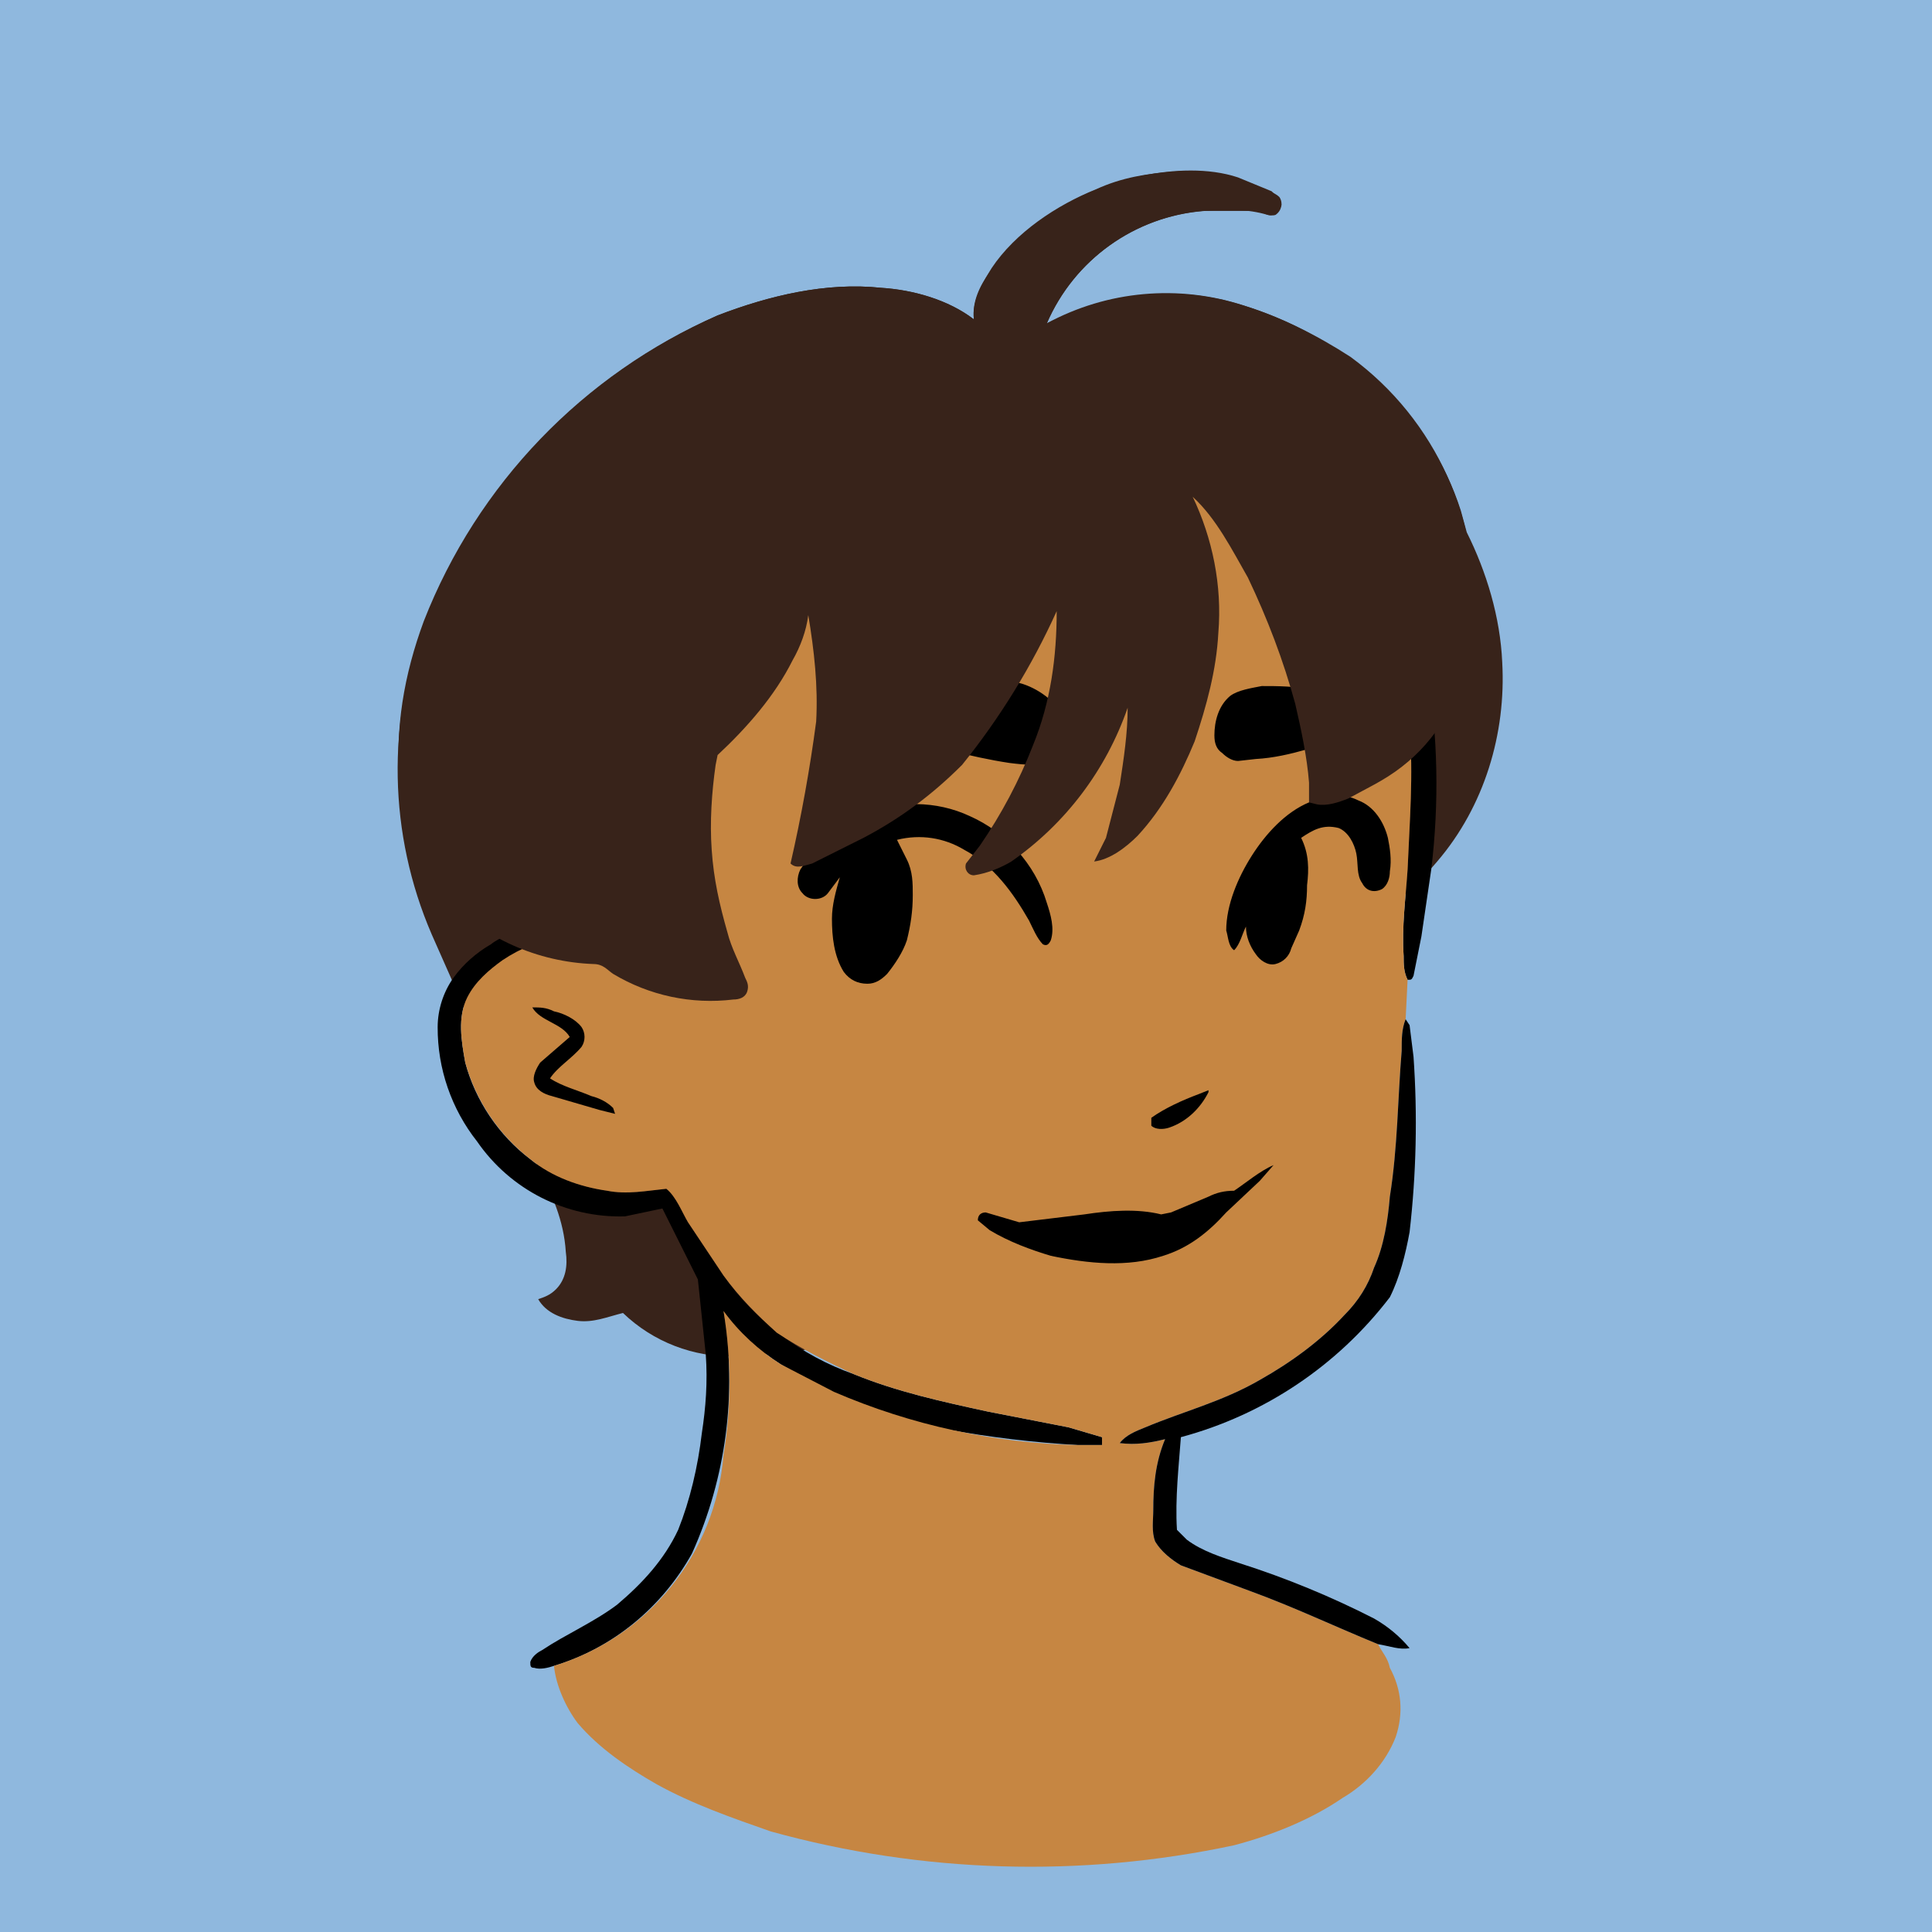
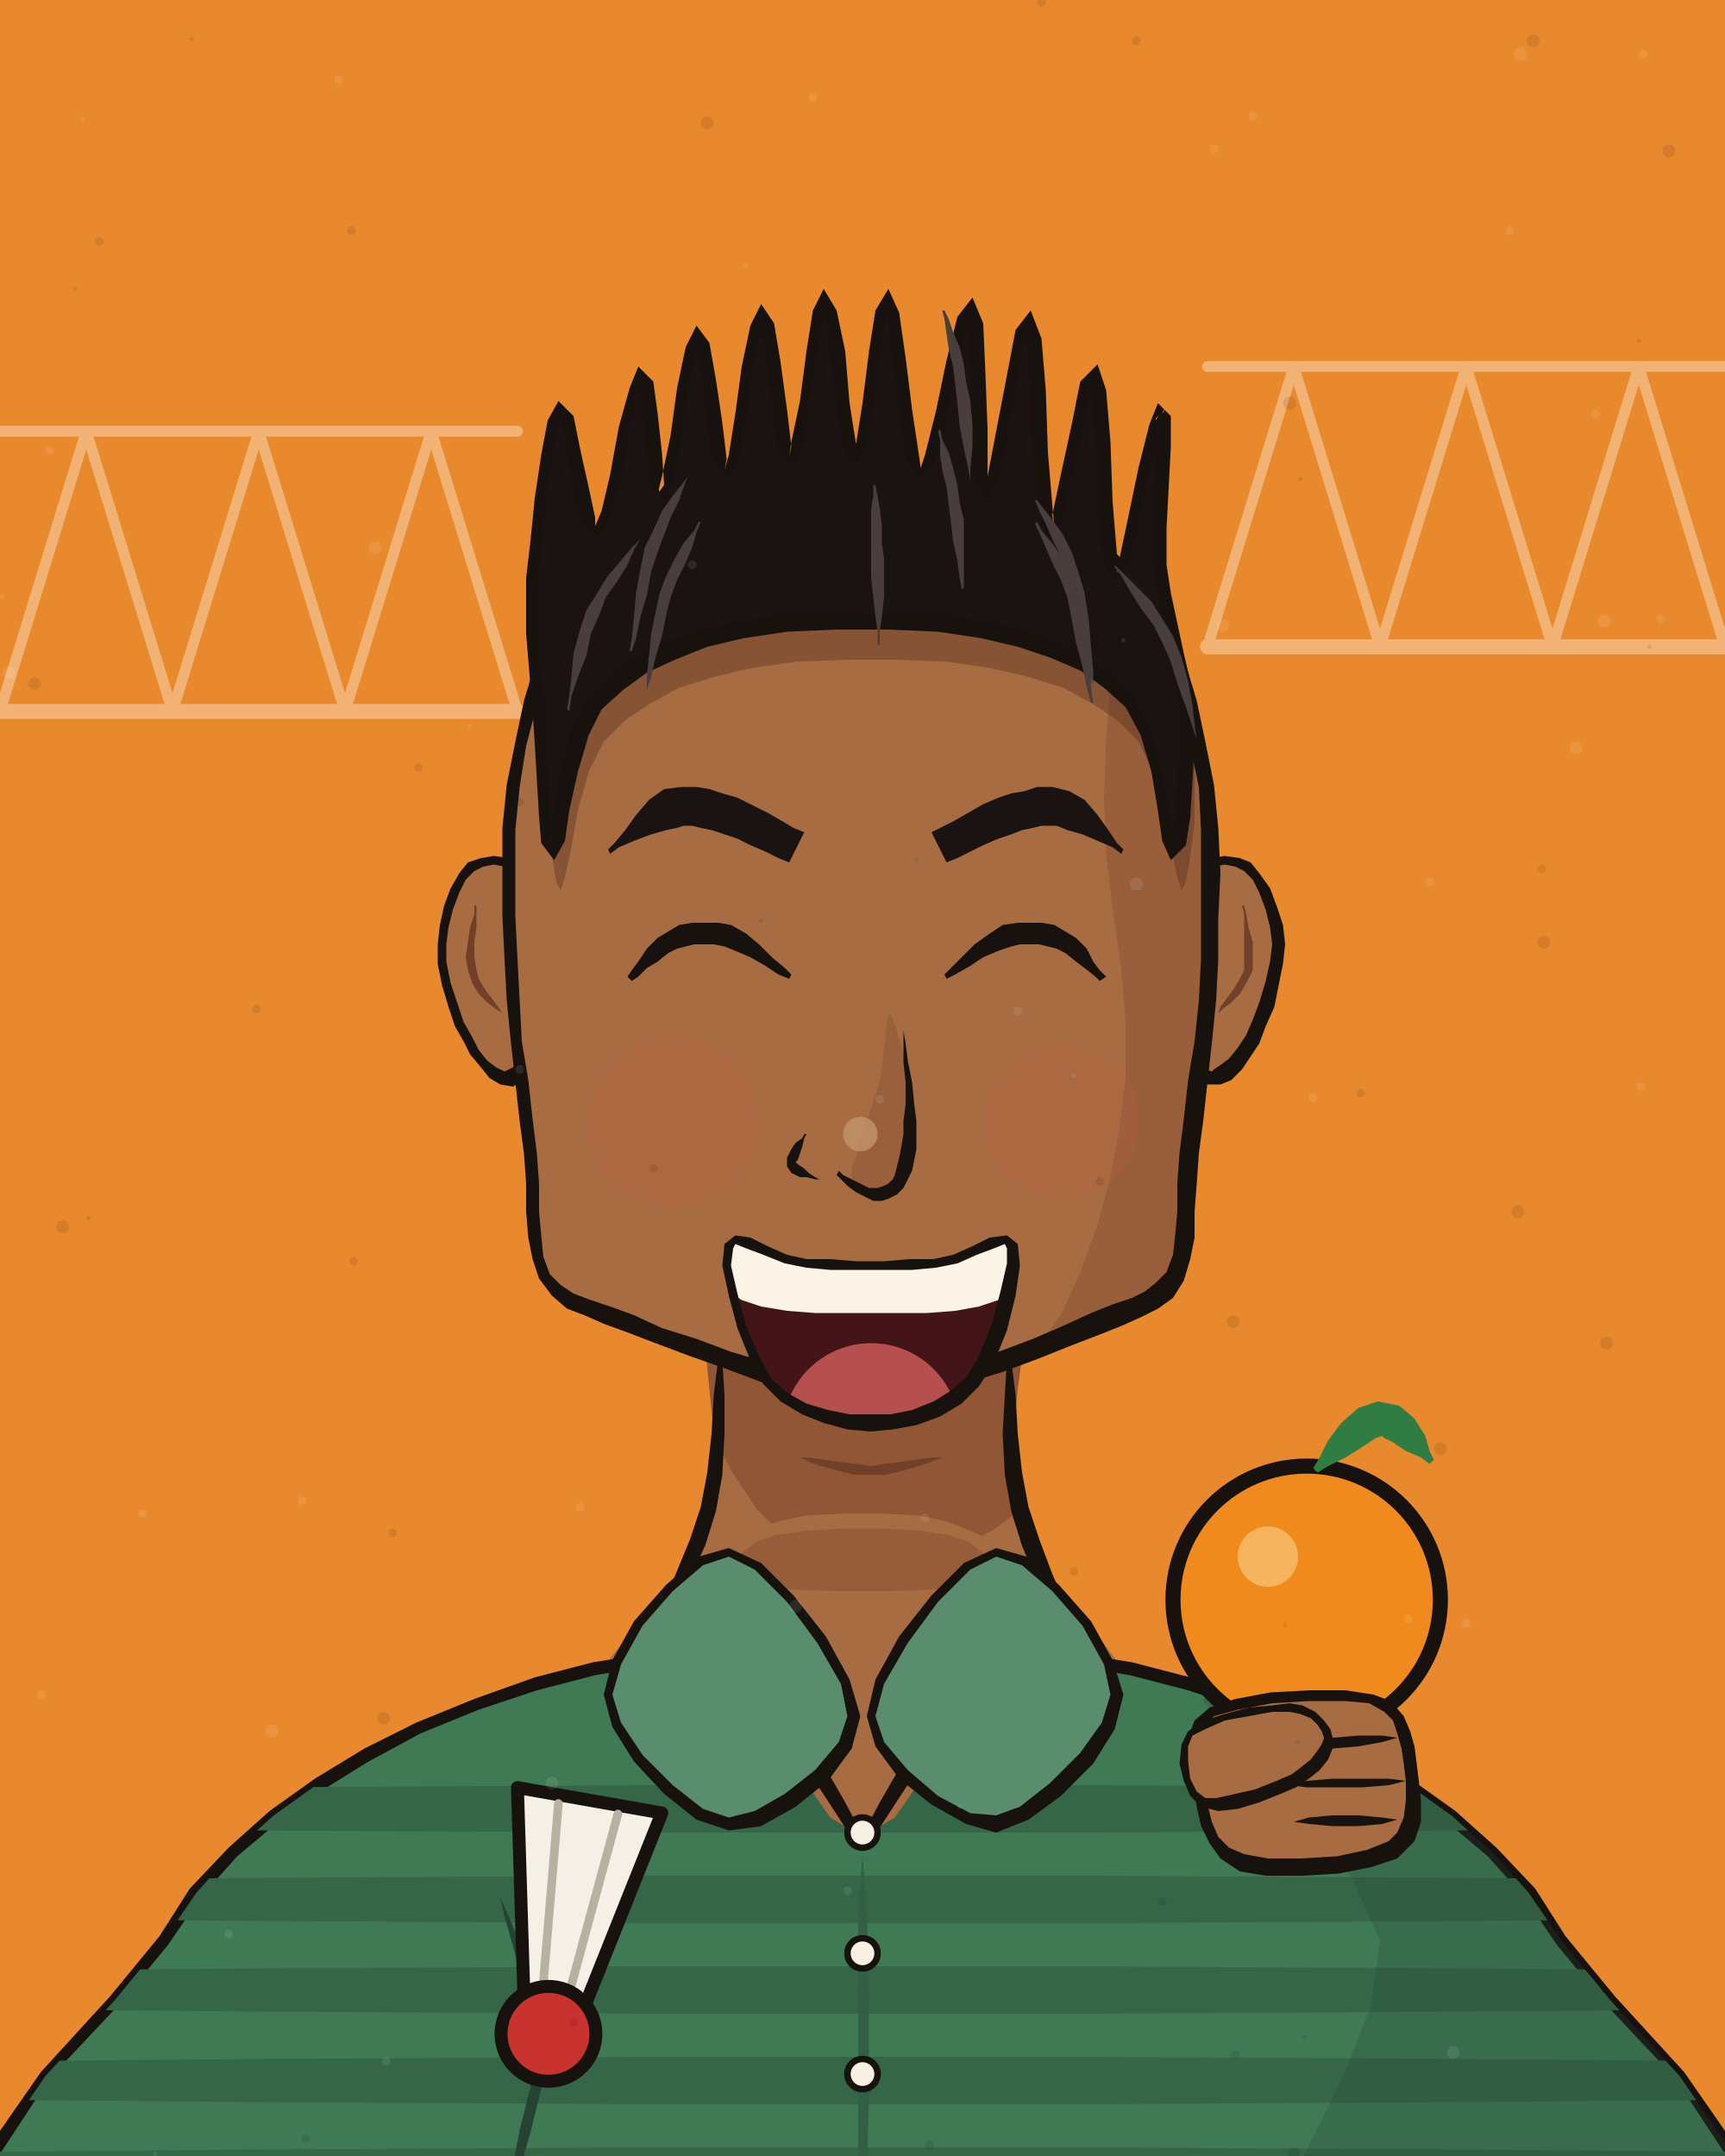
- <svg xmlns="http://www.w3.org/2000/svg" viewBox="0 0 980 980" fill="none" shape-rendering="auto">
-   <mask id="viewboxMask">
-     <rect width="980" height="980" rx="0" ry="0" x="0" y="0" fill="#fff" />
-   </mask>
-   <g mask="url(#viewboxMask)">
-     <rect fill="#8fb8de" width="980" height="980" x="0" y="0" />
-     <g transform="translate(10 -60)">
-       <path d="M586 147c15-1 29 1 42 8 4 2 8 2 11 5 2 3 1 7-2 9-3 1-6-1-9-2h-28a95 95 0 0 0-79 57c15-7 30-13 47-14 14-2 28-1 42 2 29 7 56 21 78 41 20 18 35 41 43 66l3 11c10 20 17 43 18 66 2 36-9 73-33 101-11 13-23 23-38 32l4 44 1 17a143 143 0 0 1-111 128c-17 4-35 6-52 5h-33c-23 1-47 7-69 15l-24 7c-11 3-23 1-34 3a79 79 0 0 1-57-22c-8 2-15 5-23 4s-16-4-20-11c3-1 6-2 9-5 5-5 6-12 5-19-1-16-7-29-14-43l-17-36-14-30-23-52a211 211 0 0 1-3-160 282 282 0 0 1 148-154c26-10 55-17 83-14 16 1 34 6 47 16-1-9 4-18 9-26 12-18 33-32 53-40 13-6 26-8 40-9Z" fill="#38231a" />
-       <path d="M495 234c28 1 56 6 84 15a201 201 0 0 1 100 65c19 25 31 55 35 86a361 361 0 0 1 2 101l-5 34-4 20c-1 2-1 2-3 2-2-4-2-8-2-12-1-15 1-29 2-44 1-24 3-48 1-72l-6-45c-7-28-20-54-40-75-18-18-40-33-63-43-22-9-44-15-67-19-18-3-36-4-54-4a277 277 0 0 0-128 29c-13 9-25 20-35 32a276 276 0 0 0-55 139c-1 24 0 47 8 70l7 15 12 1 1 3c-3 2-7 2-11 3-10 2-20 6-29 12-7 5-14 11-18 19-5 10-3 22-1 33 5 19 17 37 33 49 11 9 25 14 39 16 10 2 20 0 30-1 5 4 8 12 11 17l18 27a136 136 0 0 0 66 50c22 9 45 14 68 19l41 8 17 5v4h-12a535 535 0 0 1-67-8 255 255 0 0 1-84-33c-11-7-21-16-29-27a214 214 0 0 1-16 123c-15 27-40 48-70 57-3 1-7 2-10 1-2 0-2-1-2-3 1-3 4-5 6-6 12-8 26-14 38-23 13-11 24-23 31-38 6-15 10-32 12-49 2-13 3-26 2-40l-4-38-18-36-19 4a88 88 0 0 1-75-38 93 93 0 0 1-20-58c0-9 3-18 8-25s12-13 19-17c5-4 12-6 18-8l-9-24c-5-22-5-45-2-67a292 292 0 0 1 63-149c9-10 18-19 29-26 7-4 14-5 20-9 43-19 90-25 137-22Z" fill="#000" />
-       <path d="M475 243a276 276 0 0 1 121 23c23 10 45 25 63 43 20 21 33 47 40 75l6 45c2 24 0 48-1 72-1 15-3 29-2 44 0 4 0 8 2 12l-1 20c-2 5-2 10-2 16-2 24-2 49-6 74-1 12-3 25-8 36-3 9-8 17-15 24-12 13-27 24-43 33-19 11-39 16-58 24-5 2-10 4-13 8 8 1 15 0 23-2-5 12-6 24-6 36 0 5-1 11 1 16 3 5 8 9 13 12l35 13c22 8 43 18 65 27 2 4 5 7 6 12 6 11 7 23 3 35-5 13-15 24-27 31-16 11-36 19-55 24a494 494 0 0 1-235-7c-20-7-40-14-58-24-14-8-29-18-40-31-6-8-11-19-12-29a122 122 0 0 0 86-107c4-24 4-49 0-73 8 11 18 20 29 27l27 14a331 331 0 0 0 124 27h12v-4l-17-5-41-8c-23-5-46-10-68-19-13-6-27-13-39-21-10-9-19-18-27-29l-18-27c-3-5-6-13-11-17-10 1-20 3-30 1-14-2-28-7-39-16a94 94 0 0 1-33-49c-2-11-4-23 1-33 4-8 11-14 18-19 9-6 19-10 29-12 4-1 8-1 11-3l-1-3-12-1-7-15c-8-23-9-46-7-70a276 276 0 0 1 54-139c10-12 22-23 35-32a277 277 0 0 1 128-30Z" fill="#c68642" />
-       <path d="M260 571c4 0 7 0 11 2 5 1 11 4 14 8 2 3 2 7 0 10-5 6-12 10-16 16 6 4 14 6 21 9 4 1 8 3 11 6l1 3-8-2-24-7c-4-1-8-3-9-7-1-3 1-7 3-10l15-13c-4-7-15-8-19-15ZM703 577l2 3 2 16a483 483 0 0 1-2 89c-2 11-5 23-10 33a198 198 0 0 1-106 71c-1 14-3 31-2 47l5 5c8 6 18 9 27 12a451 451 0 0 1 68 28c7 4 13 9 18 15-5 1-10-1-16-2-22-9-43-19-65-27l-35-13c-5-3-10-7-13-12-2-5-1-11-1-16 0-12 1-24 6-36-8 2-15 3-23 2 3-4 8-6 13-8 19-8 39-13 58-24 16-9 31-20 43-33 7-7 12-15 15-24 5-11 7-24 8-36 4-25 4-50 6-74 0-6 0-11 2-16Z" fill="#000" />
-       <path d="M679 466c8 3 13 11 15 19 1 5 2 11 1 17 0 3-1 7-4 9-4 2-8 1-10-3-3-4-2-10-3-15s-4-11-9-13c-8-2-13 1-19 5 4 8 4 16 3 24 0 8-1 15-4 23l-4 9c-1 4-4 7-8 8s-8-2-10-5c-3-4-5-9-5-14-2 4-3 9-6 12-3-2-3-7-4-10 0-13 6-27 13-38s17-22 29-27c8-4 17-5 25-1ZM482 474c18 8 33 24 39 44 2 6 4 13 2 19-1 2-2 3-4 2-3-3-5-8-7-12-8-14-18-28-33-36-10-6-22-8-34-5l5 10c3 6 3 12 3 18 0 8-1 15-3 23-2 6-6 12-10 17-3 3-6 5-10 5-5 0-9-2-12-6-5-8-6-18-6-27 0-7 2-14 4-21l-6 8c-3 4-10 4-13 0-3-3-3-8-1-12 8-12 19-22 32-28 17-7 37-7 54 1Z" fill="#000000" />
-       <path d="M480 404c10 1 19 0 29 3 9 3 18 10 22 19 4 6 2 16-6 19-6 4-15 3-23 2-20-3-40-9-60-14l-20-4-10-2-4-4c2-4 6-6 10-7l20-7 18-3 24-2ZM656 410c8 1 15 4 22 7l9 4c2 2 3 6 1 8l-10 4c-17 4-33 11-51 12l-9 1c-3 0-6-2-8-4-3-2-4-5-4-9 0-7 2-15 8-20 4-3 11-4 16-5 8 0 17 0 26 2Z" fill="#000000" />
-       <path d="M603 613v1c-4 8-11 15-20 18-3 1-7 1-9-1v-4c7-5 16-9 24-12l5-2Z" fill="#000000" />
-       <path d="m636 651-7 8-17 16c-9 10-19 18-32 22-18 6-38 4-57 0-10-3-21-7-31-13l-6-5c0-3 2-4 4-4l17 5 33-4c13-2 27-3 39 0l5-1 19-8c4-2 8-3 13-3 6-4 13-10 20-13Z" fill="#000000" />
-       <path d="m618 150 17 7c2 2 5 4 5 7-1 3-4 6-7 5-10-3-21-3-32-2a95 95 0 0 0-80 57 127 127 0 0 1 100-9c19 6 37 15 54 26a153 153 0 0 1 62 138c-2 16-6 31-14 45-6 10-13 18-22 25s-18 11-27 16c-5 2-11 4-16 3l-4-1v-10c-1-13-4-27-7-40-6-22-14-43-24-64-8-14-16-30-28-41 10 21 15 45 13 69-1 19-6 37-12 55-7 17-16 34-29 48-6 6-14 12-22 13l6-12 7-27c2-13 4-26 4-39a158 158 0 0 1-59 78c-5 3-12 6-19 7-3 0-5-3-4-6l7-9c11-16 20-33 27-51 9-22 12-45 12-68a362 362 0 0 1-48 78c-15 15-31 27-50 37l-26 13c-4 1-8 3-11 0a783 783 0 0 0 13-72c1-18-1-36-4-54-1 8-4 16-8 23-9 18-23 34-38 48l-1 5c-2 14-3 29-2 43 1 15 4 28 8 42 2 8 6 15 9 23 1 2 2 4 1 7s-4 4-7 4a96 96 0 0 1-61-13c-3-2-5-5-10-5-28-1-56-13-75-34-13-16-20-36-23-56-3-29 2-57 12-84a281 281 0 0 1 149-155c26-10 55-17 83-14 16 1 34 6 47 16-1-9 3-17 8-24a128 128 0 0 1 78-49c15-3 33-4 48 1Z" fill="#38231a" />
+ <svg xmlns="http://www.w3.org/2000/svg" viewBox="0 0 800 1000" role="img">
+   <rect width="800" height="1000" fill="#e8892e" />
+   <path d="M0 330L240 330" fill="none" stroke="#f1b273" stroke-width="7" stroke-linecap="round" stroke-linejoin="round" />
+   <path d="M560 300L800 300" fill="none" stroke="#f1b273" stroke-width="7" stroke-linecap="round" stroke-linejoin="round" />
+   <path d="M0 200L240 200" fill="none" stroke="#f1b273" stroke-width="5" stroke-linecap="round" stroke-linejoin="round" />
+   <path d="M560 170L800 170" fill="none" stroke="#f1b273" stroke-width="5" stroke-linecap="round" stroke-linejoin="round" />
+   <path d="M0 330L40 200L80 330" fill="none" stroke="#f1b273" stroke-width="5" stroke-linecap="round" stroke-linejoin="round" />
+   <path d="M80 330L120 200L160 330" fill="none" stroke="#f1b273" stroke-width="5" stroke-linecap="round" stroke-linejoin="round" />
+   <path d="M160 330L200 200L240 330" fill="none" stroke="#f1b273" stroke-width="5" stroke-linecap="round" stroke-linejoin="round" />
+   <path d="M560 300L600 170L640 300" fill="none" stroke="#f1b273" stroke-width="5" stroke-linecap="round" stroke-linejoin="round" />
+   <path d="M640 300L680 170L720 300" fill="none" stroke="#f1b273" stroke-width="5" stroke-linecap="round" stroke-linejoin="round" />
+   <path d="M720 300L760 170L800 300" fill="none" stroke="#f1b273" stroke-width="5" stroke-linecap="round" stroke-linejoin="round" />
+   <path d="M335 570L327 588L326 614L329 644L332 674L331 700L319 724L301 747L283 769L274 787L282 800L316 808L369 812L430 812L484 808L518 800L526 787L517 769L500 747L482 724L471 700L469 674L472 644L476 614L475 588L467 570L447 560L417 554L385 554L355 560Z" fill="#a76c42" />
+   <clipPath id="c2">
+     <path d="M335 570L327 588L326 614L329 644L332 674L331 700L319 724L301 747L283 769L274 787L282 800L316 808L369 812L430 812L484 808L518 800L526 787L517 769L500 747L482 724L471 700L469 674L472 644L476 614L475 588L467 570L447 560L417 554L385 554L355 560Z" />
+   </clipPath>
+   <g clip-path="url(#c2)">
+     <path d="M321 590L343 581L379 577L419 578L456 582L481 590L492 605L494 626L491 650L485 673L479 690L471 702L460 710L448 716L434 720L421 722L407 722L392 721L376 718L362 711L351 700L339 682L327 657L317 630L314 606Z" fill="#905635" />
+   </g>
+   <path d="M333 620L333 631L331 647L330 665L328 683L325 699L320 714L313 731L306 746L300 760L296 770L296 770L302 761L310 749L319 734L327 717L332 701L335 684L336 665L336 647L335 631L334 620Z" fill="#18120f" />
+   <path d="M467 620L467 631L466 647L465 665L466 684L469 701L474 717L481 734L490 749L498 761L504 770L504 770L500 760L495 746L488 730L482 714L477 699L474 683L472 665L471 647L469 631L468 620Z" fill="#18120f" />
+   <path d="M40 1050L-2 1029L-3 998L21 963L53 928L76 900L91 878L108 859L127 842L148 827L170 814L194 801L221 790L248 781L275 774L300 770L322 771L342 775L361 782L380 788L400 790L420 788L439 782L458 775L478 771L500 770L525 774L552 781L579 790L606 801L630 814L652 827L673 842L692 859L709 878L724 900L747 928L779 963L803 998L802 1029L760 1050L652 1062L490 1068L310 1068L148 1062Z" fill="#3f7a55" />
+   <path fill-rule="evenodd" d="M41 1046L0 1027L0 999L23 964L55 930L78 902L93 880L110 861L129 845L150 830L171 817L195 804L222 793L249 784L276 777L300 773L322 773L341 778L361 785L380 790L400 793L420 790L439 785L459 778L478 773L500 773L524 777L551 784L578 793L605 804L629 817L650 830L671 845L690 861L707 880L722 902L745 930L777 964L800 999L798 1025L759 1045L652 1057L490 1063L310 1063L148 1057ZM39 1054L-5 1031L-6 997L19 961L51 926L74 898L88 876L106 857L125 840L146 825L169 811L193 799L220 788L248 778L275 771L300 767L322 768L343 773L362 779L381 785L400 787L419 785L438 779L457 773L478 768L500 767L525 771L552 778L580 788L607 799L631 811L654 825L675 840L694 857L712 876L726 898L749 926L781 961L806 997L806 1032L761 1055L653 1067L490 1073L310 1073L147 1067Z" fill="#18120f" />
+   <clipPath id="c1">
+     <path d="M40 1050L-2 1029L-3 998L21 963L53 928L76 900L91 878L108 859L127 842L148 827L170 814L194 801L221 790L248 781L275 774L300 770L322 771L342 775L361 782L380 788L400 790L420 788L439 782L458 775L478 771L500 770L525 774L552 781L579 790L606 801L630 814L652 827L673 842L692 859L709 878L724 900L747 928L779 963L803 998L802 1029L760 1050L652 1062L490 1068L310 1068L148 1062Z" />
+   </clipPath>
+   <g clip-path="url(#c1)">
+     <path d="M0 830L122 829L301 828L499 828L678 829L800 830L864 833L896 837L896 841L864 845L800 848L678 849L499 850L301 850L122 849L0 848L-64 845L-96 841L-96 837L-64 833Z" fill="#346647" />
+     <path d="M0 872L122 871L301 870L499 870L678 871L800 872L864 875L896 879L896 883L864 887L800 890L678 891L499 892L301 892L122 891L0 890L-64 887L-96 883L-96 879L-64 875Z" fill="#346647" />
+     <path d="M0 914L122 913L301 912L499 912L678 913L800 914L864 917L896 921L896 925L864 929L800 932L678 933L499 934L301 934L122 933L0 932L-64 929L-96 925L-96 921L-64 917Z" fill="#346647" />
+     <path d="M0 956L122 955L301 954L499 954L678 955L800 956L864 959L896 963L896 967L864 971L800 974L678 975L499 976L301 976L122 975L0 974L-64 971L-96 967L-96 963L-64 959Z" fill="#346647" />
+     <path d="M0 998L122 997L301 996L499 996L678 997L800 998L864 1001L896 1005L896 1009L864 1013L800 1016L678 1017L499 1018L301 1018L122 1017L0 1016L-64 1013L-96 1009L-96 1005L-64 1001Z" fill="#346647" />
+     <path d="M560 780L590 785L641 801L700 824L754 852L790 880L808 912L816 951L815 991L806 1026L790 1050L760 1063L717 1069L669 1069L626 1062L600 1050L595 1029L605 999L622 965L636 930L640 900L627 871L602 839L575 811L558 789Z" fill="#264235" opacity="0.26" />
+     <path d="M230 1040L234 1028L240 1010L246 989L251 969L252 950L251 933L247 917L241 901L236 889L232 880L232 880L234 889L238 903L242 918L246 934L248 950L246 968L241 988L237 1009L233 1027L230 1040Z" fill="#264235" />
+   </g>
+   <path d="M334 742L341 763L354 791L369 820L385 843L400 852L415 843L431 820L446 791L459 763L466 742L468 729L465 721L459 714L450 710L440 706L427 703L409 702L391 702L373 703L360 706L350 710L341 714L335 721L332 729Z" fill="#a76c42" />
+   <path d="M345 735L361 737L386 738L414 738L439 737L455 735L461 732L461 726L457 721L449 715L440 712L427 710L410 709L390 709L373 710L360 712L351 715L343 721L339 726L339 732Z" fill="#905635" opacity="0.7" />
+   <path d="M327 740L337 758L353 784L370 814L387 840L398 857L402 855L392 836L377 810L360 780L344 754L333 736Z" fill="#18120f" />
+   <path d="M467 736L456 754L440 780L423 810L408 836L398 855L402 857L413 840L430 814L447 784L463 758L473 740Z" fill="#18120f" />
+   <path d="M338 720L325 724L310 736L296 753L286 771L282 786L286 800L296 816L310 830L325 841L338 846L351 843L367 835L381 823L392 809L396 796L392 780L381 761L367 741L351 727Z" fill="#5a8d6d" />
+   <path fill-rule="evenodd" d="M338 718L324 722L309 735L294 752L284 770L280 786L284 801L294 817L308 832L323 844L338 849L353 847L369 838L384 826L395 811L399 796L394 779L383 759L368 740L353 725ZM338 722L326 726L312 738L298 754L288 772L284 786L288 799L298 814L312 828L326 839L338 843L350 840L364 832L378 821L389 808L393 796L390 781L379 762L365 743L350 728Z" fill="#18120f" />
+   <path d="M462 720L475 724L490 736L504 753L514 771L518 786L514 800L504 816L490 830L475 841L462 846L449 843L433 835L419 823L408 809L404 796L408 780L419 761L433 741L449 727Z" fill="#5a8d6d" />
+   <path fill-rule="evenodd" d="M462 722L474 726L488 738L502 754L512 772L515 786L511 799L501 813L487 827L473 838L462 842L450 841L435 833L421 821L410 808L406 796L410 781L421 762L435 743L450 728ZM462 718L476 722L491 735L506 752L516 770L521 786L517 802L507 818L492 833L477 844L462 850L448 846L432 837L417 825L406 810L402 796L406 779L417 759L432 740L447 725Z" fill="#18120f" />
+   <path d="M400 860L398 887L398 928L398 972L398 1013L400 1040L400 1040L402 1013L403 972L403 928L402 887L400 860Z" fill="#335f45" />
+   <circle cx="400" cy="850" r="7" fill="#f6efe2" stroke="#18120f" stroke-width="3" />
+   <circle cx="400" cy="906" r="7" fill="#f6efe2" stroke="#18120f" stroke-width="3" />
+   <circle cx="400" cy="962" r="7" fill="#f6efe2" stroke="#18120f" stroke-width="3" />
+   <path d="M245 408L241 403L235 400L229 399L223 400L219 402L215 406L211 413L208 421L206 430L205 438L205 447L207 456L210 466L213 475L217 482L220 488L224 493L229 498L233 500L237 500L240 498L244 493L247 487L249 479L251 470L251 459L251 445L250 430L248 417Z" fill="#a76c42" />
+   <path fill-rule="evenodd" d="M247 407L242 401L236 398L229 397L223 398L217 400L213 405L209 412L206 420L204 429L203 438L203 447L205 457L208 467L211 476L215 483L218 489L223 495L227 500L232 503L238 504L243 500L247 495L250 488L253 480L254 470L254 459L254 445L252 430L250 417ZM243 409L239 404L234 402L229 401L224 402L220 404L216 408L213 414L210 422L208 430L207 438L207 446L209 456L212 465L215 474L219 481L222 487L226 492L230 495L234 497L236 496L238 495L241 491L244 485L246 478L248 470L248 459L248 445L247 431L245 418Z" fill="#18120f" />
+   <path d="M220 420L220 424L218 430L217 437L216 444L217 450L219 456L222 461L226 465L230 468L233 470L233 470L231 467L228 463L225 459L222 454L221 450L220 444L220 437L221 430L221 424L221 420Z" fill="#714029" />
+   <path d="M553 408L557 403L562 400L568 399L574 400L579 402L583 406L586 413L590 421L592 430L593 438L592 447L590 456L587 466L584 475L581 482L577 488L573 493L569 498L564 500L561 500L557 498L554 493L551 487L548 479L547 470L546 459L547 445L548 430L550 417Z" fill="#a76c42" />
+   <path fill-rule="evenodd" d="M555 409L558 404L563 402L568 401L573 402L577 404L581 408L584 414L587 422L589 430L590 438L589 446L587 455L584 465L581 473L578 480L574 486L570 491L566 494L563 496L562 497L559 496L556 492L553 486L550 478L549 470L548 459L549 445L550 431L552 418ZM551 407L555 401L562 398L568 397L575 398L580 400L584 405L589 412L592 420L595 429L596 438L595 447L593 457L591 467L587 476L584 484L580 490L576 496L571 501L566 503L560 503L555 499L552 494L549 487L546 479L545 470L544 459L545 445L546 430L548 417Z" fill="#18120f" />
+   <path d="M576 420L577 424L577 430L577 437L577 444L577 450L575 454L572 459L569 463L566 467L565 470L565 470L567 468L571 465L575 461L578 456L581 450L581 444L581 437L579 430L578 424L577 420Z" fill="#714029" />
+   <path d="M400 232L424 233L450 236L475 241L497 248L516 258L529 271L539 288L546 306L551 326L556 345L559 364L561 385L561 405L561 425L561 445L560 464L558 483L556 502L553 519L551 535L550 549L550 562L550 573L548 583L545 592L540 599L534 603L527 607L518 610L508 614L495 619L480 625L464 631L448 636L434 640L420 642L408 643L396 643L383 642L370 640L354 636L338 631L321 625L306 619L293 614L282 610L272 607L265 603L258 599L253 592L249 583L248 573L247 562L247 549L246 535L244 519L242 502L240 483L238 464L237 445L236 425L236 405L236 385L238 364L242 345L246 326L252 306L259 288L269 271L282 258L301 248L324 241L349 236L375 233Z" fill="#a76c42" />
+   <clipPath id="c3">
+     <path d="M400 232L424 233L450 236L475 241L497 248L516 258L529 271L539 288L546 306L551 326L556 345L559 364L561 385L561 405L561 425L561 445L560 464L558 483L556 502L553 519L551 535L550 549L550 562L550 573L548 583L545 592L540 599L534 603L527 607L518 610L508 614L495 619L480 625L464 631L448 636L434 640L420 642L408 643L396 643L383 642L370 640L354 636L338 631L321 625L306 619L293 614L282 610L272 607L265 603L258 599L253 592L249 583L248 573L247 562L247 549L246 535L244 519L242 502L240 483L238 464L237 445L236 425L236 405L236 385L238 364L242 345L246 326L252 306L259 288L269 271L282 258L301 248L324 241L349 236L375 233Z" />
+   </clipPath>
+   <g clip-path="url(#c3)">
+     <path d="M590 250L597 318L602 419L605 531L602 632L590 700L563 730L523 737L479 728L441 713L420 700L420 688L433 671L455 652L476 631L492 610L501 590L509 568L515 546L519 524L522 500L522 475L520 449L516 422L513 396L512 370L513 343L515 316L518 289L523 266L530 250L540 235L554 220L568 212L581 219Z" fill="#905635" opacity="0.62" />
+     <path d="M254 348L253 336L252 324L251 312L251 299L251 286L252 269L255 249L257 229L261 214L264 207L267 211L270 226L274 244L277 259L281 265L285 256L290 238L294 217L298 199L302 190L304 196L306 211L307 229L309 244L311 249L314 240L317 221L321 198L324 180L327 171L330 178L333 195L335 215L338 232L341 238L344 230L348 211L351 189L354 170L357 162L360 169L363 187L366 208L368 226L371 233L374 224L377 205L380 181L383 162L386 154L389 162L392 182L395 205L398 224L401 233L404 224L407 205L410 182L412 162L415 155L418 164L421 184L424 209L427 229L431 238L435 230L440 210L446 186L450 166L454 158L456 168L457 191L458 217L459 239L461 249L464 240L469 218L473 193L478 172L481 164L484 175L485 199L487 228L489 253L491 265L495 258L499 239L504 215L508 196L511 189L514 200L515 224L517 251L518 275L521 286L525 279L530 260L535 236L539 215L543 207L544 212L543 225L542 244L542 263L542 280L544 294L547 308L550 321L553 335L554 348L554 363L554 381L552 397L550 409L548 413L546 407L543 393L540 376L535 358L528 344L518 334L506 326L493 319L477 314L460 310L440 307L416 306L392 306L368 307L348 310L331 314L315 319L302 326L290 334L280 344L273 358L268 376L265 393L262 407L260 413L258 409L256 397L256 380L255 363Z" fill="#3a1a14" opacity="0.3" />
+     <circle cx="312" cy="520" r="40" fill="#b25f3f" opacity="0.32" />
+     <circle cx="492" cy="520" r="36" fill="#b25f3f" opacity="0.32" />
+     <path d="M361 640L366 637L374 633L384 631L394 629L403 628L412 629L422 631L432 633L440 637L445 640L447 644L446 649L444 654L439 659L433 662L423 664L410 665L396 665L383 664L373 662L367 659L362 654L360 649L359 644Z" fill="#905635" opacity="0.55" />
+   </g>
+   <path fill-rule="evenodd" d="M400 235L424 236L450 239L474 243L496 251L514 260L527 273L536 289L543 307L548 327L552 346L556 365L557 385L557 405L557 425L557 445L556 464L554 483L551 501L549 519L547 535L546 549L546 562L545 573L544 582L541 590L536 595L531 599L525 602L516 605L506 609L493 615L479 621L463 627L447 632L433 635L420 637L408 638L396 638L384 638L370 636L356 632L339 627L323 621L307 616L294 610L283 606L274 603L266 600L260 596L255 591L252 583L251 573L250 562L250 549L249 535L247 519L245 501L242 483L241 464L240 445L239 425L239 405L239 385L241 365L244 346L249 327L254 307L261 289L271 273L284 260L302 251L325 244L350 239L376 236ZM400 229L425 230L450 233L476 238L499 245L517 256L531 270L542 286L549 305L555 325L559 344L563 364L565 384L566 405L565 426L565 445L564 464L562 484L560 502L558 520L556 535L555 549L554 562L554 574L552 584L549 594L544 602L537 607L529 611L520 615L510 619L497 624L482 630L466 636L450 641L435 645L421 647L408 648L395 648L383 647L369 644L353 641L337 635L320 629L304 623L291 618L280 614L271 610L263 607L256 601L250 593L247 584L245 574L244 562L244 549L243 535L241 520L239 502L237 484L235 464L234 445L233 425L233 405L233 384L235 364L239 344L243 325L249 305L256 287L267 270L281 256L300 245L323 238L349 233L375 230Z" fill="#18120f" />
+   <path d="M367 452L364 449L358 444L352 438L346 433L339 429L333 428L327 428L321 428L315 429L310 432L305 435L300 440L296 446L293 450L291 453L293 455L296 453L300 449L305 446L310 442L314 440L318 439L322 438L327 438L331 438L336 439L341 441L348 444L355 448L361 452L366 454Z" fill="#18120f" />
+   <path d="M439 454L443 452L450 448L456 444L463 441L469 439L473 438L477 438L482 438L486 439L490 440L494 442L499 446L503 449L508 453L510 455L513 453L510 450L507 446L504 440L499 435L494 432L489 429L483 428L478 428L472 428L465 429L459 433L452 438L446 444L441 449L438 452Z" fill="#18120f" />
+   <path d="M373 386L368 384L363 381L356 377L348 373L342 370L335 368L329 366L323 365L316 365L308 366L301 371L295 378L290 385L285 391L282 394L283 396L287 393L294 390L302 387L309 385L314 384L317 383L321 383L325 384L330 385L336 387L342 389L348 392L355 395L361 398L366 400Z" fill="#1a1311" />
+   <path d="M439 400L444 398L450 395L456 392L463 389L469 387L474 385L479 384L483 383L487 383L490 383L495 385L502 387L509 390L516 393L520 396L521 394L518 391L514 385L509 378L503 371L496 367L488 365L481 365L475 367L469 368L463 370L456 373L449 377L442 381L436 384L432 386Z" fill="#1a1311" />
+   <path d="M413 470L415 475L418 485L421 498L423 510L424 520L424 527L423 534L421 540L419 545L416 548L412 550L407 552L402 552L397 551L395 548L395 542L398 534L401 524L404 514L407 505L409 496L410 486L411 477L412 471Z" fill="#905635" opacity="0.55" />
+   <circle cx="399" cy="526" r="8" fill="#c3936c" opacity="0.8" />
+   <path d="M419 478L419 484L419 493L420 502L420 512L419 520L419 526L418 532L417 537L416 541L415 545L414 547L412 549L410 550L407 551L405 551L403 551L399 549L395 547L391 545L389 543L388 545L390 547L393 550L397 553L401 555L405 557L409 557L412 556L416 554L419 551L421 547L423 543L424 538L425 533L425 527L425 520L424 512L423 502L421 492L420 484L419 478Z" fill="#18120f" />
+   <path d="M373 526L372 528L369 530L367 533L365 537L365 541L367 544L371 546L374 546L378 547L380 547L380 547L378 546L375 544L373 542L370 540L369 539L370 538L371 535L372 532L373 528L374 526Z" fill="#18120f" />
+   <path d="M338 578L341 575L347 576L355 580L364 584L374 586L385 587L397 587L410 587L423 587L433 586L443 584L452 580L460 576L466 575L470 578L470 587L468 600L463 616L458 630L451 641L443 648L434 654L424 657L414 659L404 660L394 659L383 657L373 654L364 648L356 641L350 630L344 616L340 600L337 587Z" fill="#431518" />
+   <clipPath id="c4">
+     <path d="M338 578L341 575L347 576L355 580L364 584L374 586L385 587L397 587L410 587L423 587L433 586L443 584L452 580L460 576L466 575L470 578L470 587L468 600L463 616L458 630L451 641L443 648L434 654L424 657L414 659L404 660L394 659L383 657L373 654L364 648L356 641L350 630L344 616L340 600L337 587Z" />
+   </clipPath>
+   <g clip-path="url(#c4)">
+     <path d="M331 572L352 570L385 568L422 568L455 570L476 572L484 577L485 583L479 591L471 598L463 603L454 606L443 608L430 609L416 609L404 609L391 609L378 609L365 608L353 606L344 603L336 598L328 591L323 583L323 577Z" fill="#fbf3e6" />
+     <circle cx="404" cy="664" r="41" fill="#b5504e" />
+   </g>
+   <path fill-rule="evenodd" d="M340 579L341 577L346 579L354 582L364 586L374 588L385 589L397 589L410 589L423 589L434 588L444 586L453 582L461 579L466 577L467 579L467 586L464 599L460 614L454 629L448 639L441 645L433 650L423 654L413 656L404 656L394 656L384 654L374 651L365 646L358 640L352 629L346 615L342 600L339 587ZM336 577L341 573L348 574L356 578L365 582L374 584L385 584L397 585L410 585L422 584L433 584L442 582L451 578L459 574L467 573L472 577L473 587L471 601L467 617L461 632L454 643L446 651L436 657L425 661L414 663L404 664L393 663L382 660L372 656L362 650L354 642L348 631L342 616L338 601L335 587Z" fill="#18120f" />
+   <path d="M371 676L375 678L381 680L388 682L396 684L404 684L411 684L419 682L426 680L432 678L437 676L437 676L432 676L425 677L418 678L410 679L404 680L397 679L389 678L382 677L375 676L371 676Z" fill="#714029" />
+   <path d="M250 330L249 318L248 306L247 294L247 281L247 268L248 251L251 231L253 211L257 196L260 189L263 193L266 208L270 226L273 241L277 247L281 238L286 220L290 199L294 181L298 172L300 178L302 193L303 211L305 226L307 231L310 222L313 203L317 180L320 162L323 153L326 160L329 177L331 197L334 214L337 220L340 212L344 193L347 171L350 152L353 144L356 151L359 169L362 190L364 208L367 215L370 206L373 187L376 163L379 144L382 136L385 144L388 164L391 187L394 206L397 215L400 206L403 187L406 164L408 144L411 137L414 146L417 166L420 191L423 211L427 220L431 212L436 192L442 168L446 148L450 140L452 150L453 173L454 199L455 221L457 231L460 222L465 200L469 175L474 154L477 146L480 157L481 181L483 210L485 235L487 247L491 240L495 221L500 197L504 178L507 171L510 182L511 206L513 233L514 257L517 268L521 261L526 242L531 218L535 197L539 189L540 194L539 207L538 226L538 245L538 262L540 276L543 290L546 303L549 317L550 330L550 345L550 363L548 379L546 391L544 395L542 389L539 375L536 358L531 340L524 326L514 316L502 308L489 301L473 296L456 292L436 289L412 288L388 288L364 289L344 292L327 296L311 301L298 308L286 316L276 326L269 340L264 358L261 375L258 389L256 395L254 391L252 379L252 362L251 345Z" fill="#1a1311" />
+   <path fill-rule="evenodd" d="M253 330L251 317L250 306L249 294L249 281L250 268L251 251L253 231L256 212L259 197L261 191L260 194L263 209L266 227L270 242L278 249L283 239L288 221L292 199L296 182L299 175L297 178L298 193L300 211L302 226L309 233L312 222L316 203L319 181L323 162L324 156L323 161L326 177L328 197L331 214L338 222L343 212L346 193L349 171L353 153L354 146L353 152L356 169L358 190L361 208L368 217L372 207L375 187L379 164L382 145L382 139L382 145L385 164L388 187L391 207L397 217L402 207L405 187L408 164L411 145L411 139L411 146L414 167L417 191L420 212L427 223L434 213L439 192L444 168L449 149L449 143L449 151L450 173L450 199L452 221L457 233L463 223L467 201L472 175L476 154L476 148L476 157L478 182L479 210L481 235L485 249L493 241L497 221L502 198L506 178L506 173L506 182L508 206L509 234L511 257L516 270L523 262L528 242L533 218L538 198L540 190L536 194L536 207L535 226L534 245L535 262L537 277L540 290L543 304L545 317L547 330L547 345L546 362L545 378L543 390L545 391L544 389L542 375L539 357L534 339L526 324L516 314L504 305L490 298L474 292L457 288L436 285L412 284L388 284L364 285L343 288L326 292L310 297L295 304L283 313L273 323L265 338L260 357L257 375L255 388L255 391L256 390L255 378L254 362L253 345ZM247 330L246 318L245 306L244 294L244 281L244 268L246 251L248 231L251 211L254 195L259 186L266 193L269 208L273 226L276 240L276 244L279 237L283 220L287 198L292 180L296 170L303 177L305 192L307 210L308 225L305 229L307 221L311 202L314 180L318 161L323 151L329 159L332 176L335 196L337 213L336 218L338 211L341 192L344 170L348 151L353 141L359 150L362 168L365 190L367 207L366 212L367 205L371 186L374 163L377 144L382 134L388 144L392 163L394 187L397 206L397 212L397 206L400 187L403 163L406 144L412 134L417 145L420 166L423 190L426 210L427 217L429 211L434 191L439 167L444 147L451 138L456 150L457 173L458 199L458 221L457 228L458 221L462 200L467 174L471 153L478 144L483 157L485 181L486 210L488 234L489 245L488 239L492 220L497 197L501 177L509 169L513 181L515 205L516 233L518 257L518 266L519 260L523 241L528 217L533 197L537 187L543 193L543 207L542 226L541 245L541 262L543 275L546 289L549 303L552 316L553 330L554 345L553 363L552 379L550 392L543 399L539 390L537 376L534 358L529 341L522 328L512 319L501 311L487 305L472 300L455 296L435 293L412 292L388 292L365 293L345 296L328 300L313 306L300 312L289 320L279 329L273 341L268 358L264 376L262 390L257 399L251 391L250 379L249 362L248 345Z" fill="#18120f" />
+   <path d="M480 243L482 247L485 254L488 261L492 269L495 277L497 287L499 298L502 309L504 319L506 326L507 326L506 319L506 309L504 297L502 286L500 276L497 267L493 259L488 252L483 246L481 242Z" fill="#4a3e3c" />
+   <path d="M405 225L405 230L404 236L404 244L404 252L404 259L404 268L405 277L406 286L407 293L407 299L408 299L408 293L409 286L410 277L410 267L410 259L409 252L409 244L408 236L407 230L406 225Z" fill="#4a3e3c" />
+   <path d="M324 242L322 246L317 252L313 259L309 267L306 275L304 284L302 294L301 304L300 313L300 319L300 320L302 314L304 305L307 295L309 285L311 277L314 269L318 261L321 254L323 247L325 242Z" fill="#4a3e3c" />
+   <path d="M319 221L316 225L312 230L307 237L303 246L299 254L297 264L295 275L294 286L293 296L292 302L293 302L295 296L297 286L300 276L302 265L305 256L308 248L311 240L315 232L317 226L319 221Z" fill="#4a3e3c" />
+   <path d="M297 250L293 254L288 260L282 267L277 275L272 283L269 292L266 303L265 314L264 323L263 329L264 330L265 323L268 314L272 304L274 294L278 285L281 277L286 270L291 262L294 255L297 250Z" fill="#4a3e3c" />
+   <path d="M480 232L482 237L485 243L488 250L492 258L495 267L498 277L500 288L503 301L505 311L507 318L507 318L507 311L506 300L505 288L503 275L500 265L497 256L493 248L488 241L484 236L481 232Z" fill="#4a3e3c" />
+   <path d="M435 200L436 204L436 211L437 218L439 226L440 234L441 242L442 251L444 260L445 268L446 273L447 273L447 267L447 260L447 250L447 241L445 233L444 225L442 217L440 210L437 204L436 199Z" fill="#4a3e3c" />
+   <path d="M437 144L438 148L439 155L440 162L442 170L443 178L444 187L445 197L447 208L449 217L450 223L450 223L450 217L451 207L451 197L450 186L448 177L447 169L445 161L442 154L440 148L438 144Z" fill="#4a3e3c" />
+   <path d="M517 263L520 267L524 274L529 282L535 290L539 298L543 307L546 317L550 328L553 337L555 343L555 343L554 336L553 327L551 316L548 305L544 295L539 287L534 279L527 272L521 266L517 262Z" fill="#4a3e3c" />
+   <g transform="translate(606 790) rotate(0) scale(1)">
+     <circle cx="0" cy="-48" r="62" fill="#f08a1d" stroke="#18120f" stroke-width="7" />
+     <circle cx="-18" cy="-68" r="14" fill="#f7b45e" />
+     <path d="M5 -107L10 -110L18 -114L26 -119L32 -123L35 -124L36 -123L40 -121L46 -117L53 -114L57 -111L59 -113L57 -117L55 -124L50 -132L43 -138L33 -140L24 -137L16 -130L10 -122L6 -114L3 -109Z" fill="#2f7d42" />
+     <g transform="translate(0 34) rotate(0) scale(1)">
+       <path d="M-44 -30L-33 -34L-17 -36L1 -38L18 -38L30 -36L38 -32L42 -27L45 -20L47 -13L48 -6L49 2L50 11L49 20L46 28L40 34L29 38L14 41L-3 42L-18 42L-30 40L-38 36L-43 29L-46 22L-48 14L-50 6L-52 -2L-53 -10L-53 -18L-50 -25Z" fill="#a76c42" />
+       <path fill-rule="evenodd" d="M-43 -28L-32 -31L-16 -34L1 -35L18 -35L29 -34L36 -30L40 -26L42 -20L44 -13L45 -6L46 2L46 11L45 19L42 26L38 30L28 34L14 37L-3 38L-18 38L-29 36L-36 33L-41 28L-44 21L-46 13L-48 5L-49 -2L-50 -10L-50 -17L-48 -23ZM-45 -32L-33 -36L-17 -39L1 -40L18 -40L31 -38L39 -35L45 -28L48 -21L50 -14L51 -6L52 2L53 11L53 21L50 30L42 38L30 42L15 45L-2 46L-19 46L-31 44L-40 38L-45 31L-49 23L-51 14L-52 7L-54 -1L-55 -10L-55 -18L-52 -26Z" fill="#18120f" />
+       <path d="M-6 -14L1 -13L12 -13L24 -14L35 -16L42 -18L42 -18L35 -19L24 -19L12 -18L1 -16L-6 -14Z" fill="#18120f" />
+       <path d="M-8 4L0 5L12 5L26 5L38 4L46 2L46 2L38 1L26 1L12 1L0 2L-8 4Z" fill="#18120f" />
+       <path d="M-6 21L1 22L12 23L24 23L35 22L42 20L42 20L35 19L24 18L12 18L1 19L-6 21Z" fill="#18120f" />
+       <path d="M-54 -20L-48 -24L-38 -27L-27 -30L-16 -32L-8 -32L-2 -31L3 -29L7 -25L9 -22L10 -18L9 -14L7 -10L4 -6L-1 -1L-6 2L-13 5L-23 9L-33 12L-41 13L-48 12L-52 8L-55 1L-57 -7L-57 -14Z" fill="#a76c42" />
+       <path fill-rule="evenodd" d="M-53 -19L-47 -22L-38 -26L-27 -28L-16 -30L-8 -30L-3 -29L2 -27L5 -24L7 -21L8 -18L7 -15L5 -12L2 -8L-3 -4L-7 -1L-14 2L-24 6L-33 8L-42 10L-47 10L-51 7L-54 1L-55 -7L-55 -14ZM-55 -21L-48 -26L-38 -29L-27 -32L-16 -33L-8 -34L-2 -33L4 -30L8 -26L11 -22L12 -18L12 -13L10 -8L6 -3L1 1L-5 5L-12 8L-22 12L-32 15L-41 16L-49 14L-54 9L-57 2L-59 -6L-58 -15Z" fill="#18120f" />
    </g>
-     <g transform="translate(10 -60)" />
-   </g>
+   </g>
+   <g transform="translate(262 900) rotate(10) scale(1)">
+     <path d="M-34 -66L34 -66L14 30L-14 30Z" fill="#f4f0e6" stroke="#18120f" stroke-width="6" stroke-linejoin="round" />
+     <path d="M-14 -62L-6 26" fill="none" stroke="#b8b1a2" stroke-width="4" stroke-linecap="round" stroke-linejoin="round" />
+     <path d="M14 -62L6 26" fill="none" stroke="#b8b1a2" stroke-width="4" stroke-linecap="round" stroke-linejoin="round" />
+     <circle cx="0" cy="44" r="22" fill="#c8322f" stroke="#18120f" stroke-width="6" />
+   </g>
+   <circle cx="704" cy="562" r="3" fill="#000000" opacity="0.09" />
+   <circle cx="527" cy="410" r="3" fill="#ffffff" opacity="0.09" />
+   <circle cx="498" cy="729" r="2" fill="#000000" opacity="0.09" />
+   <circle cx="4" cy="312" r="3" fill="#ffffff" opacity="0.09" />
+   <circle cx="573" cy="953" r="2" fill="#000000" opacity="0.09" />
+   <circle cx="23" cy="209" r="2" fill="#ffffff" opacity="0.09" />
+   <circle cx="142" cy="992" r="2" fill="#000000" opacity="0.09" />
+   <circle cx="429" cy="704" r="2" fill="#ffffff" opacity="0.09" />
+   <circle cx="431" cy="995" r="2" fill="#000000" opacity="0.09" />
+   <circle cx="174" cy="254" r="3" fill="#ffffff" opacity="0.09" />
+   <circle cx="631" cy="507" r="2" fill="#000000" opacity="0.09" />
+   <circle cx="126" cy="803" r="3" fill="#ffffff" opacity="0.09" />
+   <circle cx="600" cy="999" r="3" fill="#000000" opacity="0.09" />
+   <circle cx="653" cy="751" r="2" fill="#ffffff" opacity="0.09" />
+   <circle cx="483" cy="1" r="2" fill="#000000" opacity="0.09" />
+   <circle cx="744" cy="288" r="3" fill="#ffffff" opacity="0.09" />
+   <circle cx="510" cy="548" r="2" fill="#000000" opacity="0.09" />
+   <circle cx="157" cy="37" r="2" fill="#ffffff" opacity="0.09" />
+   <circle cx="711" cy="19" r="3" fill="#000000" opacity="0.09" />
+   <circle cx="762" cy="25" r="2" fill="#ffffff" opacity="0.09" />
+   <circle cx="353" cy="427" r="1" fill="#000000" opacity="0.09" />
+   <circle cx="321" cy="262" r="2" fill="#ffffff" opacity="0.09" />
+   <circle cx="163" cy="107" r="2" fill="#000000" opacity="0.09" />
+   <circle cx="770" cy="287" r="2" fill="#ffffff" opacity="0.09" />
+   <circle cx="774" cy="70" r="3" fill="#000000" opacity="0.09" />
+   <circle cx="521" cy="297" r="1" fill="#ffffff" opacity="0.09" />
+   <circle cx="119" cy="468" r="2" fill="#000000" opacity="0.09" />
+   <circle cx="705" cy="25" r="3" fill="#ffffff" opacity="0.09" />
+   <circle cx="745" cy="623" r="3" fill="#000000" opacity="0.09" />
+   <circle cx="663" cy="409" r="2" fill="#ffffff" opacity="0.09" />
+   <circle cx="456" cy="265" r="1" fill="#000000" opacity="0.09" />
+   <circle cx="408" cy="510" r="2" fill="#ffffff" opacity="0.09" />
+   <circle cx="765" cy="300" r="1" fill="#000000" opacity="0.09" />
+   <circle cx="567" cy="290" r="3" fill="#ffffff" opacity="0.09" />
+   <circle cx="164" cy="585" r="2" fill="#000000" opacity="0.09" />
+   <circle cx="377" cy="45" r="2" fill="#ffffff" opacity="0.09" />
+   <circle cx="425" cy="399" r="1" fill="#000000" opacity="0.09" />
+   <circle cx="700" cy="107" r="2" fill="#ffffff" opacity="0.09" />
+   <circle cx="605" cy="945" r="1" fill="#000000" opacity="0.09" />
+   <circle cx="106" cy="897" r="2" fill="#ffffff" opacity="0.09" />
+   <circle cx="715" cy="403" r="2" fill="#000000" opacity="0.09" />
+   <circle cx="581" cy="54" r="2" fill="#ffffff" opacity="0.09" />
+   <circle cx="29" cy="569" r="3" fill="#000000" opacity="0.09" />
+   <circle cx="1" cy="277" r="1" fill="#ffffff" opacity="0.09" />
+   <circle cx="572" cy="613" r="3" fill="#000000" opacity="0.09" />
+   <circle cx="179" cy="956" r="2" fill="#ffffff" opacity="0.09" />
+   <circle cx="241" cy="372" r="2" fill="#000000" opacity="0.09" />
+   <circle cx="498" cy="499" r="1" fill="#ffffff" opacity="0.09" />
+   <circle cx="602" cy="808" r="1" fill="#000000" opacity="0.09" />
+   <circle cx="241" cy="496" r="2" fill="#ffffff" opacity="0.09" />
+   <circle cx="178" cy="797" r="3" fill="#000000" opacity="0.09" />
+   <circle cx="563" cy="69" r="2" fill="#ffffff" opacity="0.09" />
+   <circle cx="716" cy="437" r="3" fill="#000000" opacity="0.09" />
+   <circle cx="472" cy="469" r="2" fill="#ffffff" opacity="0.09" />
+   <circle cx="266" cy="938" r="2" fill="#000000" opacity="0.09" />
+   <circle cx="445" cy="838" r="1" fill="#ffffff" opacity="0.09" />
+   <circle cx="46" cy="112" r="2" fill="#000000" opacity="0.09" />
+   <circle cx="674" cy="952" r="3" fill="#ffffff" opacity="0.09" />
+   <circle cx="598" cy="187" r="3" fill="#000000" opacity="0.09" />
+   <circle cx="393" cy="877" r="2" fill="#ffffff" opacity="0.09" />
+   <circle cx="539" cy="882" r="2" fill="#000000" opacity="0.09" />
+   <circle cx="269" cy="699" r="2" fill="#ffffff" opacity="0.09" />
+   <circle cx="89" cy="18" r="1" fill="#000000" opacity="0.09" />
+   <circle cx="609" cy="509" r="2" fill="#ffffff" opacity="0.09" />
+   <circle cx="163" cy="818" r="3" fill="#000000" opacity="0.09" />
+   <circle cx="346" cy="123" r="1" fill="#ffffff" opacity="0.09" />
+   <circle cx="328" cy="57" r="3" fill="#000000" opacity="0.09" />
+   <circle cx="740" cy="192" r="2" fill="#ffffff" opacity="0.09" />
+   <circle cx="527" cy="19" r="2" fill="#000000" opacity="0.09" />
+   <circle cx="19" cy="786" r="2" fill="#ffffff" opacity="0.09" />
+   <circle cx="603" cy="222" r="1" fill="#000000" opacity="0.09" />
+   <circle cx="256" cy="827" r="3" fill="#ffffff" opacity="0.09" />
+   <circle cx="41" cy="565" r="1" fill="#000000" opacity="0.09" />
+   <circle cx="369" cy="745" r="3" fill="#ffffff" opacity="0.09" />
+   <circle cx="668" cy="672" r="3" fill="#000000" opacity="0.09" />
+   <circle cx="761" cy="504" r="2" fill="#ffffff" opacity="0.09" />
+   <circle cx="303" cy="542" r="2" fill="#000000" opacity="0.09" />
+   <circle cx="731" cy="347" r="3" fill="#ffffff" opacity="0.09" />
+   <circle cx="182" cy="711" r="2" fill="#000000" opacity="0.09" />
+   <circle cx="218" cy="337" r="1" fill="#ffffff" opacity="0.09" />
+   <circle cx="194" cy="356" r="2" fill="#000000" opacity="0.09" />
+   <circle cx="140" cy="696" r="2" fill="#ffffff" opacity="0.09" />
+   <circle cx="35" cy="134" r="1" fill="#000000" opacity="0.09" />
+   <circle cx="38" cy="55" r="1" fill="#ffffff" opacity="0.09" />
+   <circle cx="16" cy="317" r="3" fill="#000000" opacity="0.09" />
+   <circle cx="66" cy="702" r="2" fill="#ffffff" opacity="0.09" />
+   <circle cx="596" cy="754" r="1" fill="#000000" opacity="0.09" />
+   <circle cx="72" cy="999" r="1" fill="#ffffff" opacity="0.09" />
+   <circle cx="760" cy="158" r="1" fill="#000000" opacity="0.09" />
+   <circle cx="680" cy="753" r="2" fill="#ffffff" opacity="0.09" />
</svg>
